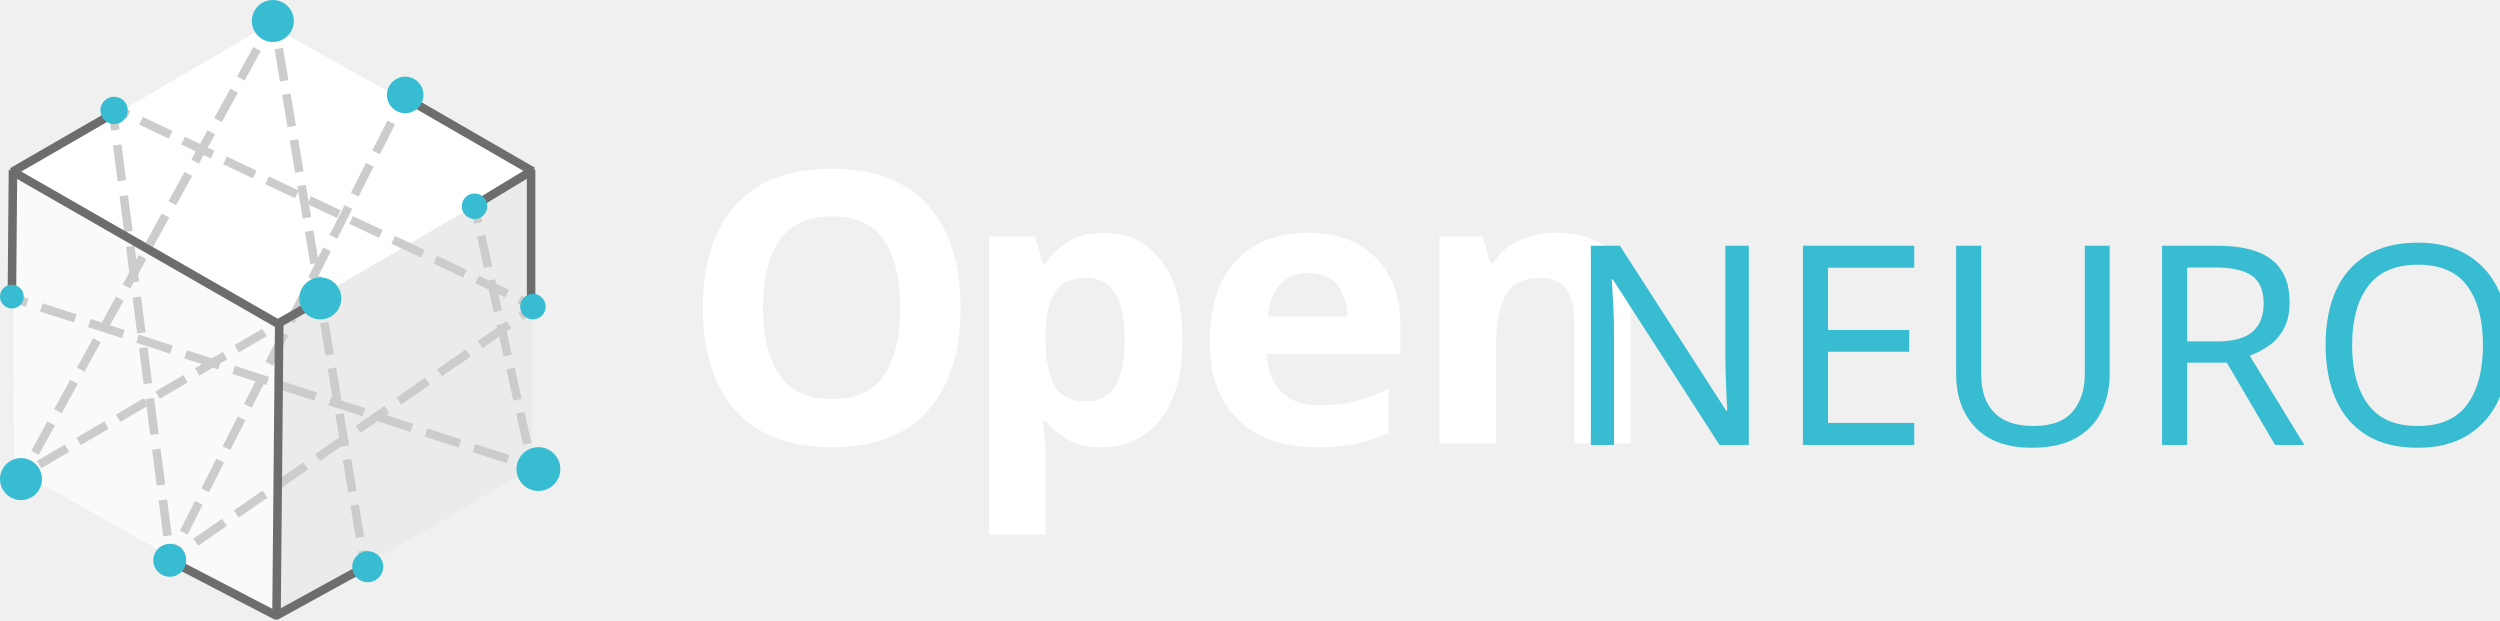
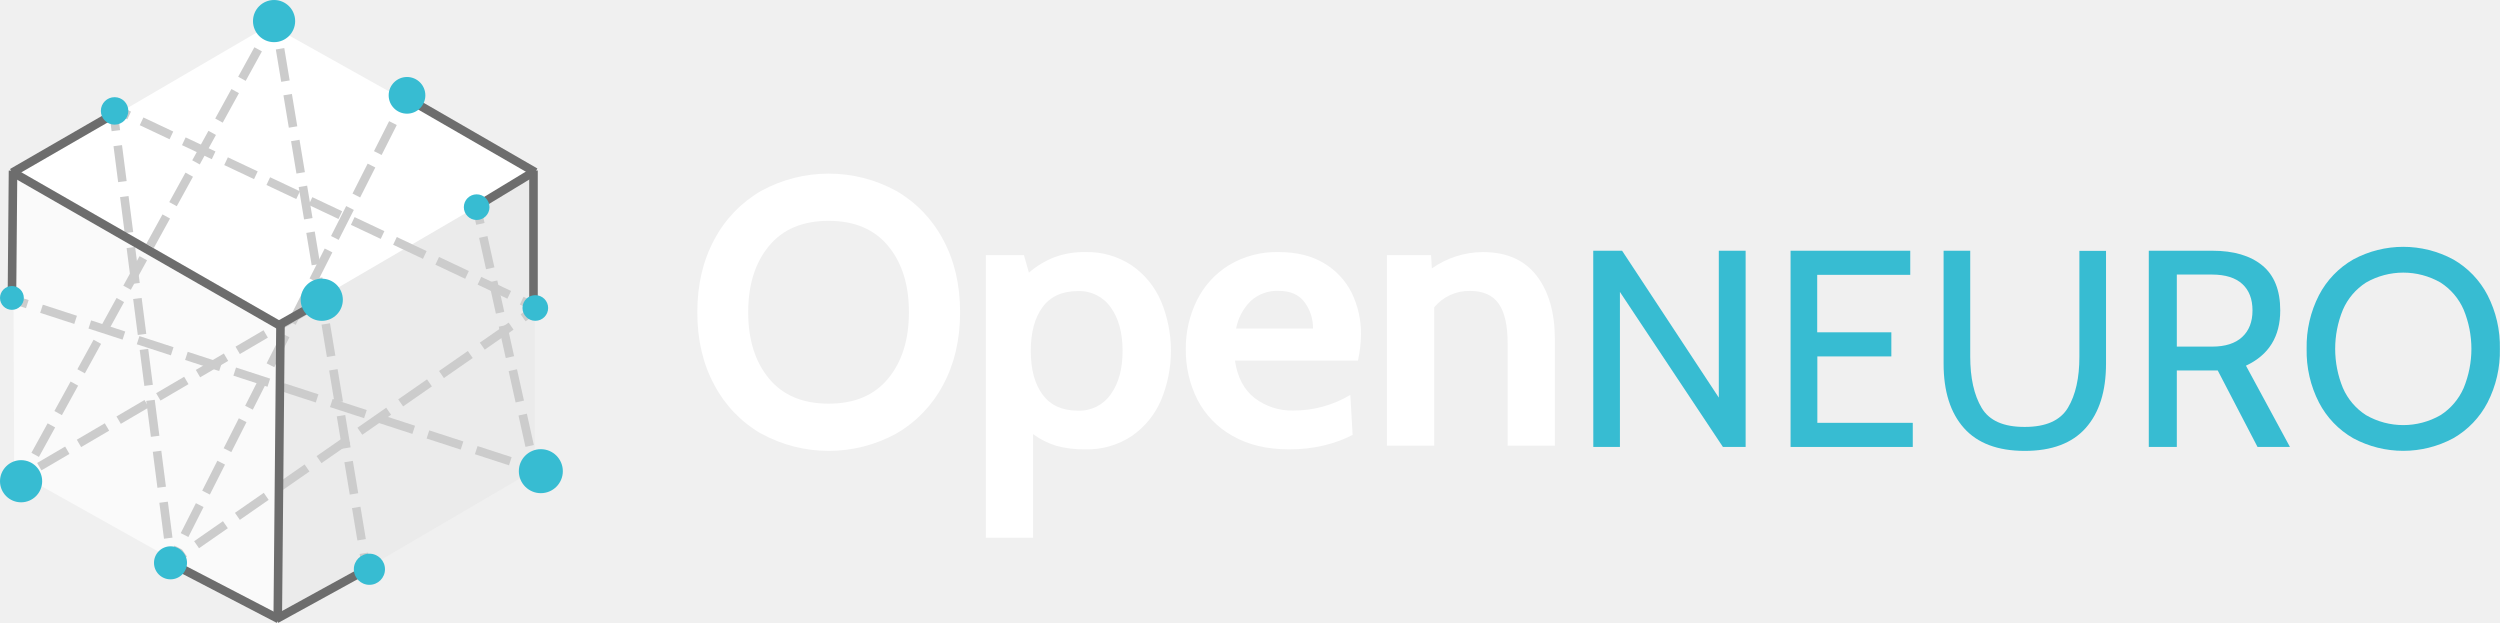
- <svg xmlns="http://www.w3.org/2000/svg" viewBox="0 0 878.97 218.03">
+ <svg xmlns="http://www.w3.org/2000/svg" viewBox="0 0 875.04 218.02">
  <g id="Layer_2" data-name="Layer 2">
    <g id="Layer_1-2" data-name="Layer 1">
-       <polygon points="187.18 164.44 97.18 217.13 97.18 112.95 187.18 60.26 187.18 164.44" style="fill:#ebebeb" />
-       <polygon points="187.11 60.51 96.29 113.53 3.67 61.7 94.49 8.68 187.11 60.51" style="fill:#fff" />
-       <polygon points="97.58 113.44 97.98 216.89 4.97 164.82 4.56 61.37 97.58 113.44" style="fill:#fafafa" />
-     </g>
-     <g id="Layer_5" data-name="Layer 5">
-       <line x1="7.06" y1="168.77" x2="9.95" y2="163.51" style="fill:none;stroke:#ccc;stroke-miterlimit:10;stroke-width:3px" />
-       <line x1="12.31" y1="159.21" x2="91.54" y2="15.11" style="fill:none;stroke:#ccc;stroke-miterlimit:10;stroke-width:3px;stroke-dasharray:11.781,4.909" />
-       <line x1="92.72" y1="12.96" x2="95.61" y2="7.7" style="fill:none;stroke:#ccc;stroke-miterlimit:10;stroke-width:3px" />
-       <line x1="128.34" y1="199.57" x2="127.36" y2="193.65" style="fill:none;stroke:#ccc;stroke-miterlimit:10;stroke-width:3px" />
-       <line x1="126.57" y1="188.93" x2="97.63" y2="14.7" style="fill:none;stroke:#ccc;stroke-miterlimit:10;stroke-width:3px;stroke-dasharray:11.487,4.786" />
-       <line x1="97.24" y1="12.34" x2="96.25" y2="6.42" style="fill:none;stroke:#ccc;stroke-miterlimit:10;stroke-width:3px" />
-       <line x1="59.68" y1="197" x2="62.39" y2="191.65" style="fill:none;stroke:#ccc;stroke-miterlimit:10;stroke-width:3px" />
-       <line x1="64.6" y1="187.28" x2="138.64" y2="40.91" style="fill:none;stroke:#ccc;stroke-miterlimit:10;stroke-width:3px;stroke-dasharray:11.752,4.897" />
-       <line x1="139.75" y1="38.72" x2="142.46" y2="33.37" style="fill:none;stroke:#ccc;stroke-miterlimit:10;stroke-width:3px" />
-       <line x1="39.79" y1="37.86" x2="45.21" y2="40.42" style="fill:none;stroke:#ccc;stroke-miterlimit:10;stroke-width:3px" />
-       <line x1="49.56" y1="42.47" x2="180.42" y2="104.22" style="fill:none;stroke:#ccc;stroke-miterlimit:10;stroke-width:3px;stroke-dasharray:11.537,4.807" />
-       <line x1="182.59" y1="105.24" x2="188.02" y2="107.8" style="fill:none;stroke:#ccc;stroke-miterlimit:10;stroke-width:3px" />
-       <line x1="166.84" y1="72.51" x2="168.14" y2="78.37" style="fill:none;stroke:#ccc;stroke-miterlimit:10;stroke-width:3px" />
-       <line x1="169.15" y1="82.94" x2="185.89" y2="158.38" style="fill:none;stroke:#ccc;stroke-miterlimit:10;stroke-width:3px;stroke-dasharray:11.239,4.683" />
-       <line x1="186.4" y1="160.66" x2="187.7" y2="166.52" style="fill:none;stroke:#ccc;stroke-miterlimit:10;stroke-width:3px" />
-       <line x1="3.85" y1="104.6" x2="9.56" y2="106.45" style="fill:none;stroke:#ccc;stroke-miterlimit:10;stroke-width:3px" />
-       <line x1="14.53" y1="108.07" x2="181.11" y2="162.25" style="fill:none;stroke:#ccc;stroke-miterlimit:10;stroke-width:3px;stroke-dasharray:12.549,5.229" />
-       <line x1="183.59" y1="163.06" x2="189.3" y2="164.92" style="fill:none;stroke:#ccc;stroke-miterlimit:10;stroke-width:3px" />
-       <line x1="188.02" y1="107.8" x2="183.09" y2="111.23" style="fill:none;stroke:#ccc;stroke-miterlimit:10;stroke-width:3px" />
-       <line x1="178.89" y1="114.15" x2="66.71" y2="192.12" style="fill:none;stroke:#ccc;stroke-miterlimit:10;stroke-width:3px;stroke-dasharray:12.28,5.117" />
-       <line x1="64.6" y1="193.58" x2="59.68" y2="197" style="fill:none;stroke:#ccc;stroke-miterlimit:10;stroke-width:3px" />
-       <line x1="4.49" y1="168.77" x2="9.67" y2="165.73" style="fill:none;stroke:#ccc;stroke-miterlimit:10;stroke-width:3px" />
-       <line x1="13.75" y1="163.34" x2="108.93" y2="107.54" style="fill:none;stroke:#ccc;stroke-miterlimit:10;stroke-width:3px;stroke-dasharray:11.364,4.735" />
-       <line x1="110.97" y1="106.35" x2="116.15" y2="103.31" style="fill:none;stroke:#ccc;stroke-miterlimit:10;stroke-width:3px" />
-       <line x1="39.79" y1="39.79" x2="40.55" y2="45.74" style="fill:none;stroke:#ccc;stroke-miterlimit:10;stroke-width:3px" />
-       <line x1="41.22" y1="50.98" x2="59.22" y2="190.99" style="fill:none;stroke:#ccc;stroke-miterlimit:10;stroke-width:3px;stroke-dasharray:12.689,5.287" />
-       <line x1="59.55" y1="193.62" x2="60.32" y2="199.57" style="fill:none;stroke:#ccc;stroke-miterlimit:10;stroke-width:3px" />
-       <line x1="4.49" y1="60.32" x2="97.86" y2="113.9" style="fill:none;stroke:#6d6d6d;stroke-miterlimit:10;stroke-width:3px" />
-       <line x1="97.22" y1="215.93" x2="98.18" y2="112.94" style="fill:none;stroke:#6d6d6d;stroke-miterlimit:10;stroke-width:3px" />
-       <line x1="187.34" y1="60.27" x2="141.82" y2="33.99" style="fill:none;stroke:#6d6d6d;stroke-miterlimit:10;stroke-width:3px" />
-       <line x1="186.73" y1="108.45" x2="186.73" y2="59.68" style="fill:none;stroke:#6d6d6d;stroke-miterlimit:10;stroke-width:3px" />
-       <line x1="128.98" y1="198.93" x2="96.67" y2="216.69" style="fill:none;stroke:#6d6d6d;stroke-miterlimit:10;stroke-width:3px" />
-       <line x1="59.68" y1="197" x2="97.58" y2="216.69" style="fill:none;stroke:#6d6d6d;stroke-miterlimit:10;stroke-width:3px" />
-       <line x1="165.88" y1="72.83" x2="187.05" y2="60" style="fill:none;stroke:#6d6d6d;stroke-miterlimit:10;stroke-width:3px" />
-       <line x1="4.17" y1="104.92" x2="4.56" y2="59.72" style="fill:none;stroke:#6d6d6d;stroke-miterlimit:10;stroke-width:3px" />
-       <line x1="40.99" y1="39.23" x2="4.26" y2="60.44" style="fill:none;stroke:#6d6d6d;stroke-miterlimit:10;stroke-width:3px" />
-       <line x1="98.04" y1="113.56" x2="108.77" y2="107.48" style="fill:none;stroke:#6d6d6d;stroke-miterlimit:10;stroke-width:3px" />
-     </g>
-     <g id="Layer_4" data-name="Layer 4">
-       <circle cx="7.38" cy="168.44" r="7.38" style="fill:#37bcd2" />
-       <circle cx="95.93" cy="7.38" r="7.38" style="fill:#37bcd2" />
-       <circle cx="112.62" cy="104.92" r="7.38" style="fill:#37bcd2" />
-       <circle cx="4.17" cy="104.28" r="4.17" style="fill:#37bcd2" />
-       <circle cx="40.11" cy="38.82" r="4.81" style="fill:#37bcd2" />
-       <circle cx="189.3" cy="164.92" r="7.7" style="fill:#37bcd2" />
-       <circle cx="187.37" cy="107.8" r="4.49" style="fill:#37bcd2" />
-       <circle cx="166.84" cy="72.51" r="4.49" style="fill:#37bcd2" />
-       <circle cx="129.3" cy="199.25" r="5.45" style="fill:#37bcd2" />
-       <circle cx="59.68" cy="197" r="5.78" style="fill:#37bcd2" />
-       <circle cx="142.46" cy="33.37" r="6.42" style="fill:#37bcd2" />
-     </g>
-     <g id="Layer_3" data-name="Layer 3">
-       <text transform="translate(239.35 155.95)" style="font-size:133.311px;fill:#fff;font-family:Cabin-Bold, Cabin;font-weight:700;letter-spacing:-0.025em">O<tspan x="97.98" y="0" style="letter-spacing:-0.018em">pen</tspan>
-       </text>
-       <text transform="translate(549.81 156.44)" style="font-size:98.109px;fill:#37bcd2;font-family:Cabin-Regular, Cabin">NEURO</text>
+       <g id="Layer_2-2" data-name="Layer 2">
+         <g id="Layer_1-2-2" data-name="Layer 1-2">
+           <polygon points="187.18 164.44 97.18 217.13 97.18 112.95 187.18 60.26 187.18 164.44" style="fill:#ebebeb" />
+           <polygon points="187.11 60.51 96.29 113.53 3.67 61.7 94.49 8.68 187.11 60.51" style="fill:#fff" />
+           <polygon points="97.58 113.44 97.98 216.89 4.97 164.82 4.56 61.37 97.58 113.44" style="fill:#fafafa" />
+         </g>
+         <g id="Layer_5" data-name="Layer 5">
+           <line x1="7.06" y1="168.77" x2="9.95" y2="163.51" style="fill:none;stroke:#ccc;stroke-miterlimit:10;stroke-width:3px" />
+           <line x1="12.31" y1="159.21" x2="91.54" y2="15.11" style="fill:none;stroke:#ccc;stroke-miterlimit:10;stroke-width:3px;stroke-dasharray:11.781,4.909" />
+           <line x1="92.72" y1="12.96" x2="95.61" y2="7.7" style="fill:none;stroke:#ccc;stroke-miterlimit:10;stroke-width:3px" />
+           <line x1="128.34" y1="199.57" x2="127.36" y2="193.65" style="fill:none;stroke:#ccc;stroke-miterlimit:10;stroke-width:3px" />
+           <line x1="126.57" y1="188.93" x2="97.63" y2="14.7" style="fill:none;stroke:#ccc;stroke-miterlimit:10;stroke-width:3px;stroke-dasharray:11.487,4.786" />
+           <line x1="97.24" y1="12.34" x2="96.25" y2="6.42" style="fill:none;stroke:#ccc;stroke-miterlimit:10;stroke-width:3px" />
+           <line x1="59.68" y1="197" x2="62.39" y2="191.65" style="fill:none;stroke:#ccc;stroke-miterlimit:10;stroke-width:3px" />
+           <line x1="64.6" y1="187.28" x2="138.64" y2="40.91" style="fill:none;stroke:#ccc;stroke-miterlimit:10;stroke-width:3px;stroke-dasharray:11.752,4.897" />
+           <line x1="139.75" y1="38.72" x2="142.46" y2="33.37" style="fill:none;stroke:#ccc;stroke-miterlimit:10;stroke-width:3px" />
+           <line x1="39.79" y1="37.86" x2="45.21" y2="40.42" style="fill:none;stroke:#ccc;stroke-miterlimit:10;stroke-width:3px" />
+           <line x1="49.56" y1="42.47" x2="180.42" y2="104.22" style="fill:none;stroke:#ccc;stroke-miterlimit:10;stroke-width:3px;stroke-dasharray:11.537,4.807" />
+           <line x1="182.59" y1="105.24" x2="188.02" y2="107.8" style="fill:none;stroke:#ccc;stroke-miterlimit:10;stroke-width:3px" />
+           <line x1="166.84" y1="72.51" x2="168.14" y2="78.37" style="fill:none;stroke:#ccc;stroke-miterlimit:10;stroke-width:3px" />
+           <line x1="169.15" y1="82.94" x2="185.89" y2="158.38" style="fill:none;stroke:#ccc;stroke-miterlimit:10;stroke-width:3px;stroke-dasharray:11.239,4.683" />
+           <line x1="186.4" y1="160.66" x2="187.7" y2="166.52" style="fill:none;stroke:#ccc;stroke-miterlimit:10;stroke-width:3px" />
+           <line x1="3.85" y1="104.6" x2="9.56" y2="106.45" style="fill:none;stroke:#ccc;stroke-miterlimit:10;stroke-width:3px" />
+           <line x1="14.53" y1="108.07" x2="181.11" y2="162.25" style="fill:none;stroke:#ccc;stroke-miterlimit:10;stroke-width:3px;stroke-dasharray:12.549,5.229" />
+           <line x1="183.59" y1="163.06" x2="189.3" y2="164.92" style="fill:none;stroke:#ccc;stroke-miterlimit:10;stroke-width:3px" />
+           <line x1="188.02" y1="107.8" x2="183.09" y2="111.23" style="fill:none;stroke:#ccc;stroke-miterlimit:10;stroke-width:3px" />
+           <line x1="178.89" y1="114.15" x2="66.71" y2="192.12" style="fill:none;stroke:#ccc;stroke-miterlimit:10;stroke-width:3px;stroke-dasharray:12.28,5.117" />
+           <line x1="64.6" y1="193.58" x2="59.68" y2="197" style="fill:none;stroke:#ccc;stroke-miterlimit:10;stroke-width:3px" />
+           <line x1="4.49" y1="168.77" x2="9.67" y2="165.73" style="fill:none;stroke:#ccc;stroke-miterlimit:10;stroke-width:3px" />
+           <line x1="13.75" y1="163.34" x2="108.93" y2="107.54" style="fill:none;stroke:#ccc;stroke-miterlimit:10;stroke-width:3px;stroke-dasharray:11.364,4.735" />
+           <line x1="110.97" y1="106.35" x2="116.15" y2="103.31" style="fill:none;stroke:#ccc;stroke-miterlimit:10;stroke-width:3px" />
+           <line x1="39.79" y1="39.79" x2="40.55" y2="45.74" style="fill:none;stroke:#ccc;stroke-miterlimit:10;stroke-width:3px" />
+           <line x1="41.22" y1="50.98" x2="59.22" y2="190.99" style="fill:none;stroke:#ccc;stroke-miterlimit:10;stroke-width:3px;stroke-dasharray:12.689,5.287" />
+           <line x1="59.55" y1="193.62" x2="60.32" y2="199.57" style="fill:none;stroke:#ccc;stroke-miterlimit:10;stroke-width:3px" />
+           <line x1="4.49" y1="60.32" x2="97.86" y2="113.9" style="fill:none;stroke:#6d6d6d;stroke-miterlimit:10;stroke-width:3px" />
+           <line x1="97.22" y1="215.93" x2="98.18" y2="112.94" style="fill:none;stroke:#6d6d6d;stroke-miterlimit:10;stroke-width:3px" />
+           <line x1="187.34" y1="60.27" x2="141.82" y2="33.99" style="fill:none;stroke:#6d6d6d;stroke-miterlimit:10;stroke-width:3px" />
+           <line x1="186.73" y1="108.45" x2="186.73" y2="59.68" style="fill:none;stroke:#6d6d6d;stroke-miterlimit:10;stroke-width:3px" />
+           <line x1="128.98" y1="198.93" x2="96.67" y2="216.69" style="fill:none;stroke:#6d6d6d;stroke-miterlimit:10;stroke-width:3px" />
+           <line x1="59.68" y1="197" x2="97.58" y2="216.69" style="fill:none;stroke:#6d6d6d;stroke-miterlimit:10;stroke-width:3px" />
+           <line x1="165.88" y1="72.83" x2="187.05" y2="60" style="fill:none;stroke:#6d6d6d;stroke-miterlimit:10;stroke-width:3px" />
+           <line x1="4.17" y1="104.92" x2="4.56" y2="59.72" style="fill:none;stroke:#6d6d6d;stroke-miterlimit:10;stroke-width:3px" />
+           <line x1="40.99" y1="39.23" x2="4.26" y2="60.44" style="fill:none;stroke:#6d6d6d;stroke-miterlimit:10;stroke-width:3px" />
+           <line x1="98.04" y1="113.56" x2="108.77" y2="107.48" style="fill:none;stroke:#6d6d6d;stroke-miterlimit:10;stroke-width:3px" />
+         </g>
+         <g id="Layer_4" data-name="Layer 4">
+           <circle cx="7.38" cy="168.44" r="7.38" style="fill:#37bcd2" />
+           <circle cx="95.93" cy="7.38" r="7.38" style="fill:#37bcd2" />
+           <circle cx="112.62" cy="104.92" r="7.38" style="fill:#37bcd2" />
+           <circle cx="4.17" cy="104.28" r="4.17" style="fill:#37bcd2" />
+           <circle cx="40.11" cy="38.82" r="4.81" style="fill:#37bcd2" />
+           <circle cx="189.3" cy="164.92" r="7.7" style="fill:#37bcd2" />
+           <circle cx="187.37" cy="107.8" r="4.49" style="fill:#37bcd2" />
+           <circle cx="166.84" cy="72.51" r="4.49" style="fill:#37bcd2" />
+           <circle cx="129.3" cy="199.25" r="5.45" style="fill:#37bcd2" />
+           <circle cx="59.68" cy="197" r="5.78" style="fill:#37bcd2" />
+           <circle cx="142.46" cy="33.37" r="6.42" style="fill:#37bcd2" />
+         </g>
+         <g id="Layer_3" data-name="Layer 3">
+           <g style="isolation:isolate">
+             <g style="isolation:isolate">
+               <path d="M266.35,151.75A42.65,42.65,0,0,1,250,134.69q-5.94-11-5.93-25.4T250,83.9a42.67,42.67,0,0,1,16.4-17.07,49.22,49.22,0,0,1,47.32,0,42.74,42.74,0,0,1,16.4,17.07q5.93,11,5.93,25.39t-5.93,25.4a42.71,42.71,0,0,1-16.4,17.06,49.15,49.15,0,0,1-47.32,0Zm44.52-19.26q7.26-8.81,7.27-23.2T310.87,86.1q-7.26-8.8-20.86-8.8t-20.86,8.8q-7.27,8.79-7.27,23.19t7.27,23.2q7.26,8.79,20.86,8.8T310.87,132.49Z" style="fill:#fff" />
+             </g>
+             <g style="isolation:isolate">
+               <path d="M396.12,92.89a29.1,29.1,0,0,1,10.26,12.54,45,45,0,0,1,0,34.66,29.08,29.08,0,0,1-10.26,12.53,28,28,0,0,1-16.26,4.66,35.86,35.86,0,0,1-10.2-1.26,27.14,27.14,0,0,1-8.07-4.07v36.26H345.06V89.29h13.33l1.74,6.14a31.31,31.31,0,0,1,8.93-5.4,29.89,29.89,0,0,1,10.8-1.8A28,28,0,0,1,396.12,92.89ZM388.79,138q4.13-5.73,4.13-15.19t-4.13-15.2a13.36,13.36,0,0,0-11.47-5.73q-8.26,0-12.39,5.59t-4.14,15.34q0,9.72,4.14,15.33t12.39,5.6A13.34,13.34,0,0,0,388.79,138Z" style="fill:#fff" />
+               <path d="M431.38,152.55a30.52,30.52,0,0,1-12.26-12.66,38.06,38.06,0,0,1-4.07-17.67,37.56,37.56,0,0,1,3.87-17.06,30.18,30.18,0,0,1,11.19-12.33,32.17,32.17,0,0,1,17.47-4.6q9.33,0,15.79,3.86a25,25,0,0,1,9.74,10.4,32.47,32.47,0,0,1,3.26,14.67,44.47,44.47,0,0,1-1.06,9.06H432.25q1.32,8.81,6.93,13.13a21.33,21.33,0,0,0,13.46,4.34,38.4,38.4,0,0,0,20-5.47l.8,14a43.36,43.36,0,0,1-9.93,3.66,51,51,0,0,1-12.33,1.4Q439.57,157.28,431.38,152.55ZM459.57,115a15.09,15.09,0,0,0-2.93-9.19c-1.95-2.67-5-4-9.06-4a13.62,13.62,0,0,0-9.87,3.6,18.43,18.43,0,0,0-5.06,9.59Z" style="fill:#fff" />
+               <path d="M537.83,96.49q6.39,8.27,6.4,22.27V156H527.7V120.09q0-9.33-3.14-13.8t-10.06-4.46A15.79,15.79,0,0,0,502,107.56V156H485.44V89.29H500.9l.27,4.67A31.14,31.14,0,0,1,519,88.23Q531.43,88.23,537.83,96.49Z" style="fill:#fff" />
+             </g>
+           </g>
+           <g style="isolation:isolate">
+             <path d="M557.66,87.76h10.1l33.85,51.41V87.76H611v68.68h-7.95L567,102.19v54.25h-9.32Z" style="fill:#37bcd2" />
+             <path d="M626.73,87.76h41.89V96.2H636.05v20.11H662v8.44h-25.9V148H669.5v8.44H626.73Z" style="fill:#37bcd2" />
+             <path d="M687.41,149.82q-7.12-8-7.12-22.52V87.76h9.32v37q0,11.28,4,18t15.1,6.67q11.09,0,15.11-6.72t4-17.91v-37h9.32V127.3q0,14.52-7.12,22.52t-21.34,8Q694.52,157.81,687.41,149.82Z" style="fill:#37bcd2" />
+             <path d="M752.11,87.76h22.27q11.18,0,17.46,5.15t6.28,15.75q0,13.74-12,19.33l15.4,28.45H790.17l-13.93-26.78H761.92v26.78h-9.81Zm22.17,33.56q6.87,0,10.5-3.34t3.63-9.32q0-6-3.58-9.27T774.28,96.1H761.92v25.22Z" style="fill:#37bcd2" />
+             <path d="M823.68,153.4a30.71,30.71,0,0,1-12-12.51,39.33,39.33,0,0,1-4.32-18.79,39.33,39.33,0,0,1,4.32-18.79,30.75,30.75,0,0,1,12-12.5,36.89,36.89,0,0,1,35,0,30.75,30.75,0,0,1,12,12.5A39.33,39.33,0,0,1,875,122.1a39.33,39.33,0,0,1-4.32,18.79,30.71,30.71,0,0,1-12,12.51,37,37,0,0,1-35,0Zm30.56-8.1a21.54,21.54,0,0,0,8.09-9.51,36,36,0,0,0,0-27.37,21.51,21.51,0,0,0-8.09-9.52,26.21,26.21,0,0,0-26.1,0,21.45,21.45,0,0,0-8.09,9.52,36,36,0,0,0,0,27.37,21.48,21.48,0,0,0,8.09,9.51,26.14,26.14,0,0,0,26.1,0Z" style="fill:#37bcd2" />
+           </g>
+         </g>
+       </g>
    </g>
  </g>
</svg>
